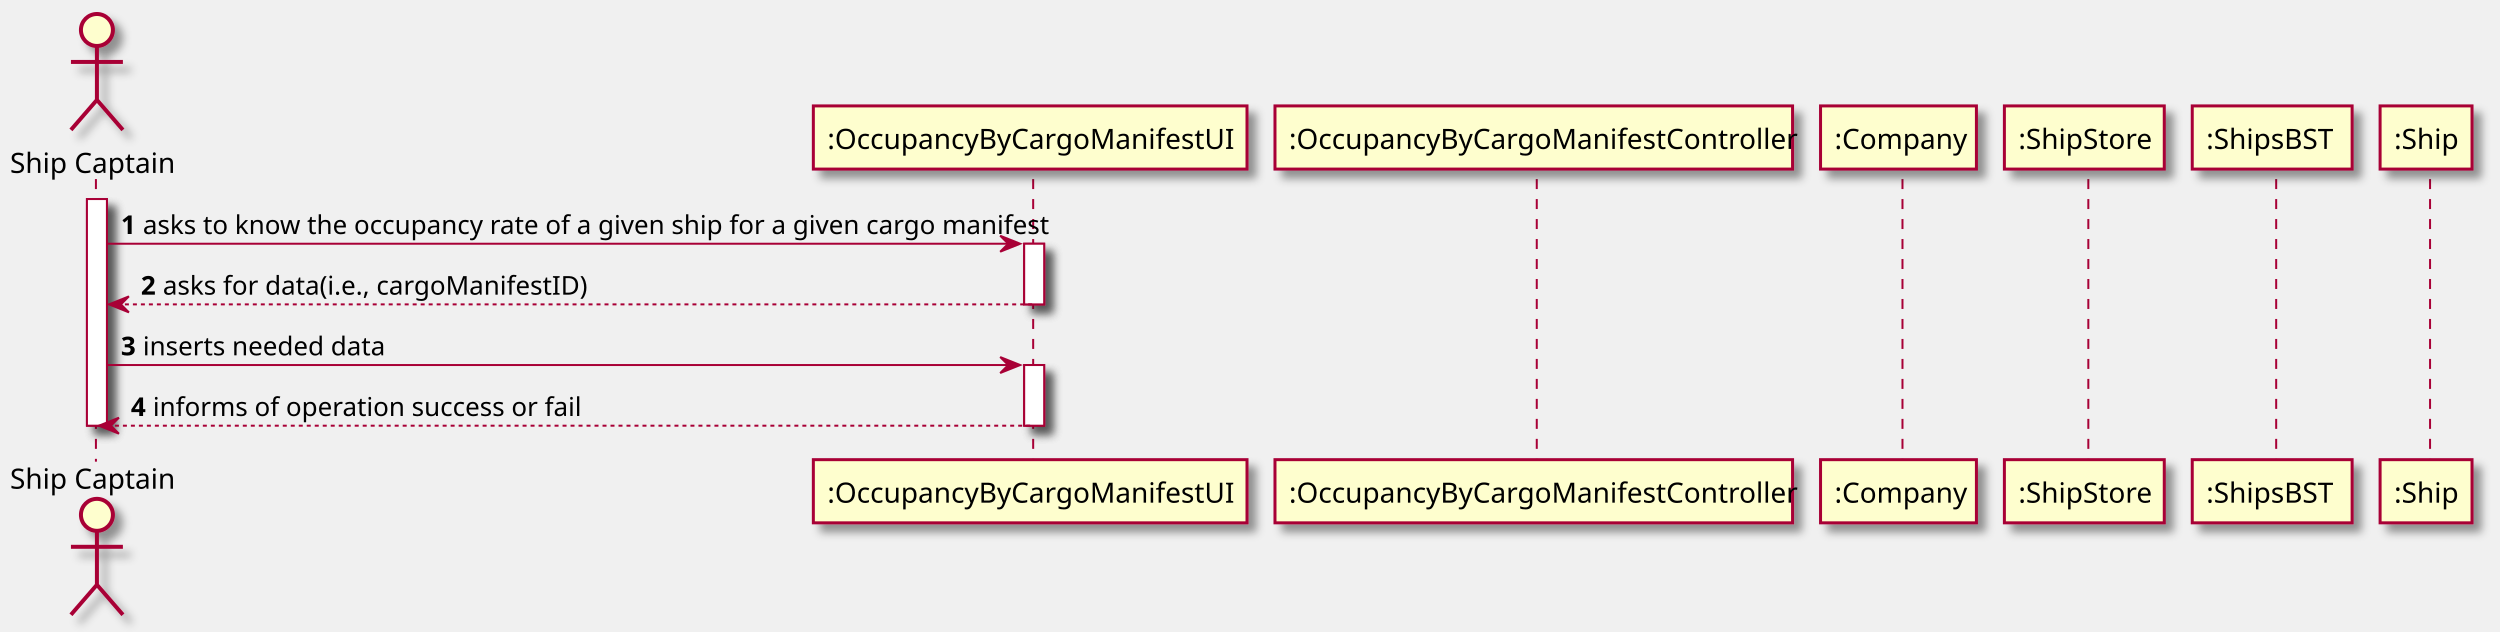
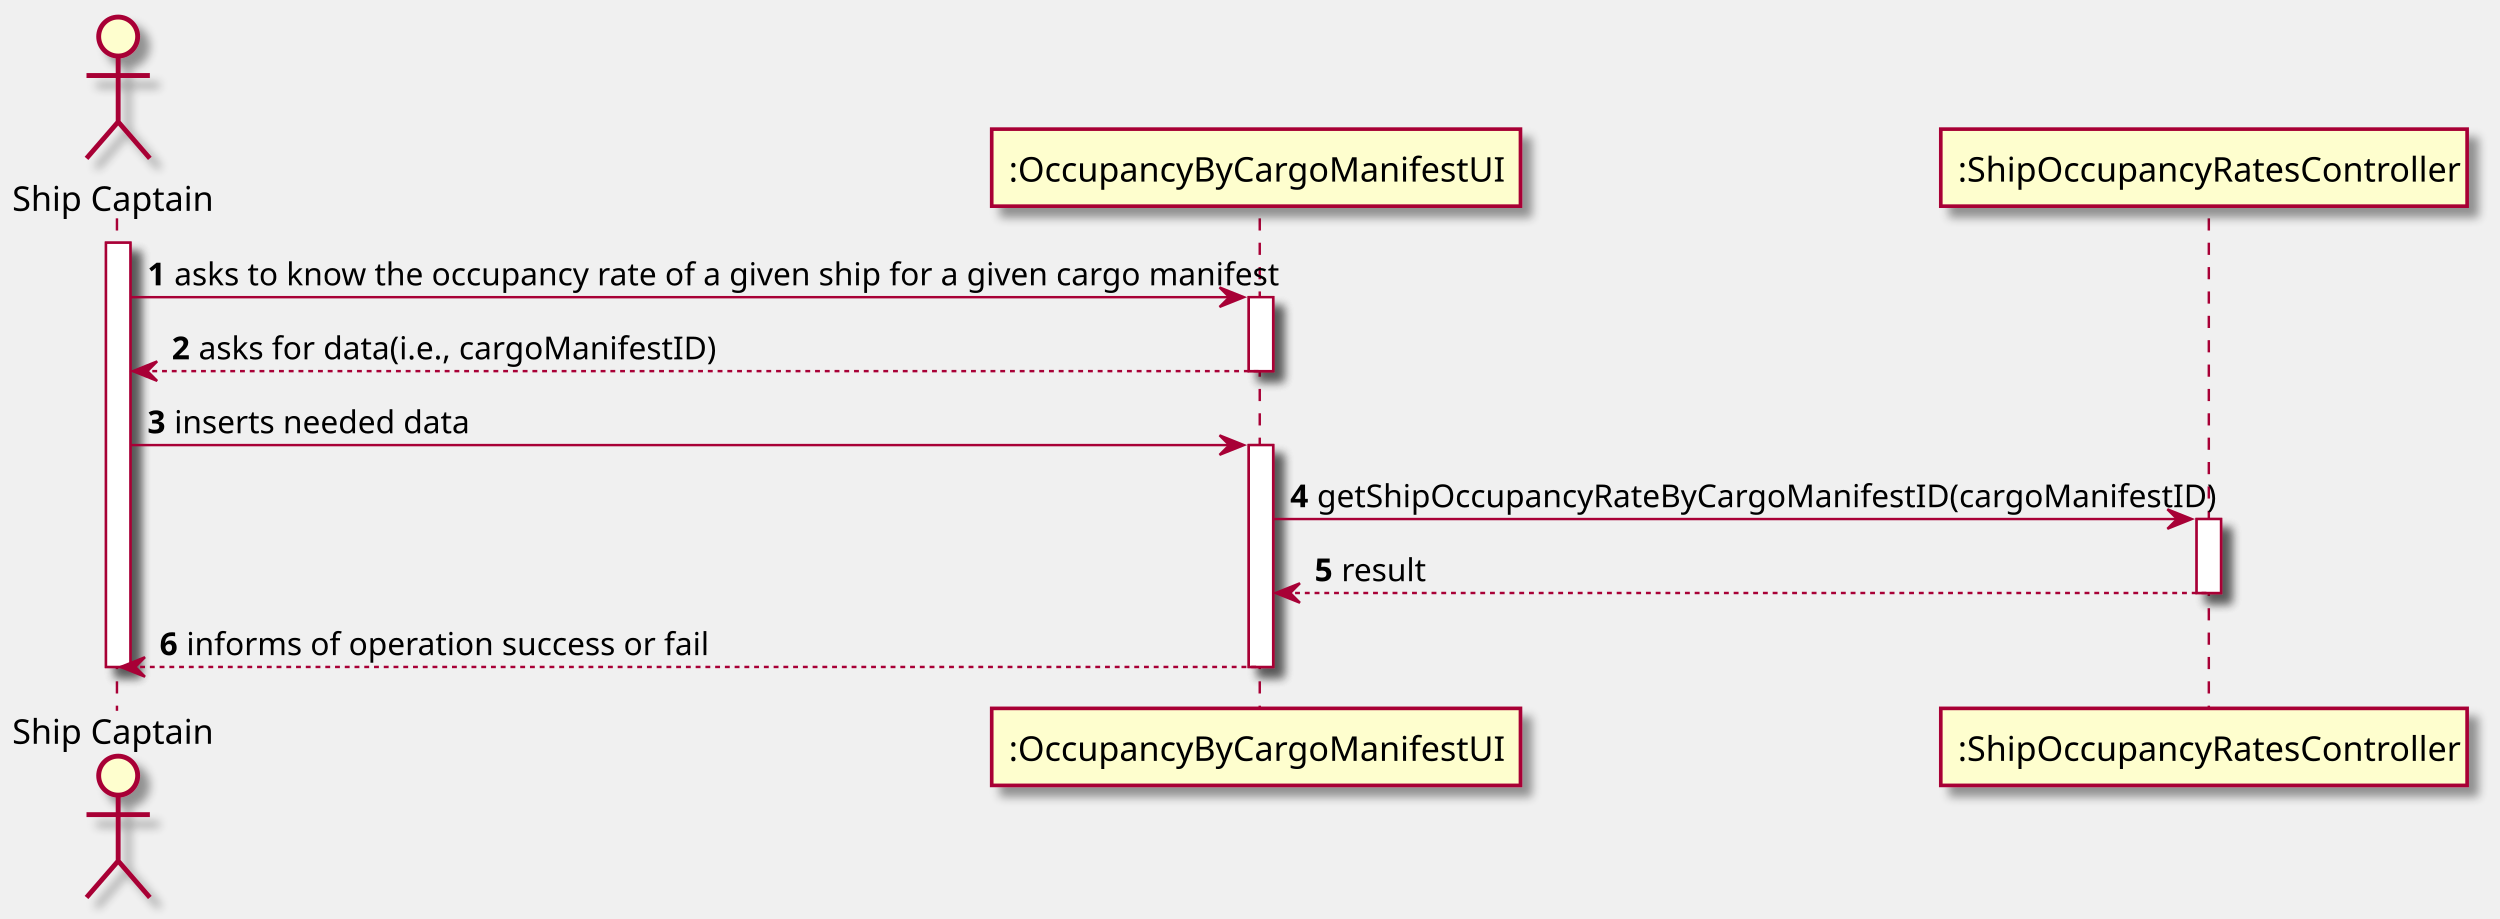
- <svg xmlns="http://www.w3.org/2000/svg" contentScriptType="application/ecmascript" contentStyleType="text/css" height="316px" preserveAspectRatio="none" style="width:1251px;height:316px;background:#FFFFFF;" version="1.1" viewBox="0 0 1251 316" width="1251px" zoomAndPan="magnify">
+ <svg xmlns="http://www.w3.org/2000/svg" contentScriptType="application/ecmascript" contentStyleType="text/css" height="377px" preserveAspectRatio="none" style="width:1026px;height:377px;background:#FFFFFF;" version="1.1" viewBox="0 0 1026 377" width="1026px" zoomAndPan="magnify">
  <defs>
-     <filter height="300%" id="f1c97qcm7jd47c" width="300%" x="-1" y="-1">
+     <filter height="300%" id="fixp9gfe9qfob" width="300%" x="-1" y="-1">
      <feGaussianBlur result="blurOut" stdDeviation="2.0" />
      <feColorMatrix in="blurOut" result="blurOut2" type="matrix" values="0 0 0 0 0 0 0 0 0 0 0 0 0 0 0 0 0 0 .4 0" />
      <feOffset dx="4.0" dy="4.0" in="blurOut2" result="blurOut3" />
      <feBlend in="SourceGraphic" in2="blurOut3" mode="normal" />
    </filter>
  </defs>
  <g>
-     <rect fill="#FFFFFF" filter="url(#f1c97qcm7jd47c)" height="113.406" style="stroke:#A80036;stroke-width:1.0;" width="10" x="43.5" y="99.609" />
-     <rect fill="#FFFFFF" filter="url(#f1c97qcm7jd47c)" height="30.352" style="stroke:#A80036;stroke-width:1.0;" width="10" x="512.5" y="121.961" />
-     <rect fill="#FFFFFF" filter="url(#f1c97qcm7jd47c)" height="30.352" style="stroke:#A80036;stroke-width:1.0;" width="10" x="512.5" y="182.664" />
-     <line style="stroke:#A80036;stroke-width:1.0;stroke-dasharray:5.0,5.0;" x1="48" x2="48" y1="89.609" y2="231.016" />
-     <line style="stroke:#A80036;stroke-width:1.0;stroke-dasharray:5.0,5.0;" x1="517" x2="517" y1="89.609" y2="231.016" />
-     <line style="stroke:#A80036;stroke-width:1.0;stroke-dasharray:5.0,5.0;" x1="769" x2="769" y1="89.609" y2="231.016" />
-     <line style="stroke:#A80036;stroke-width:1.0;stroke-dasharray:5.0,5.0;" x1="952" x2="952" y1="89.609" y2="231.016" />
-     <line style="stroke:#A80036;stroke-width:1.0;stroke-dasharray:5.0,5.0;" x1="1045" x2="1045" y1="89.609" y2="231.016" />
-     <line style="stroke:#A80036;stroke-width:1.0;stroke-dasharray:5.0,5.0;" x1="1139" x2="1139" y1="89.609" y2="231.016" />
-     <line style="stroke:#A80036;stroke-width:1.0;stroke-dasharray:5.0,5.0;" x1="1216" x2="1216" y1="89.609" y2="231.016" />
+     <rect fill="#FFFFFF" filter="url(#fixp9gfe9qfob)" height="174.109" style="stroke:#A80036;stroke-width:1.0;" width="10" x="43.5" y="99.609" />
+     <rect fill="#FFFFFF" filter="url(#fixp9gfe9qfob)" height="30.352" style="stroke:#A80036;stroke-width:1.0;" width="10" x="512.5" y="121.961" />
+     <rect fill="#FFFFFF" filter="url(#fixp9gfe9qfob)" height="91.055" style="stroke:#A80036;stroke-width:1.0;" width="10" x="512.5" y="182.664" />
+     <rect fill="#FFFFFF" filter="url(#fixp9gfe9qfob)" height="30.352" style="stroke:#A80036;stroke-width:1.0;" width="10" x="901.5" y="213.016" />
+     <line style="stroke:#A80036;stroke-width:1.0;stroke-dasharray:5.0,5.0;" x1="48" x2="48" y1="89.609" y2="291.719" />
+     <line style="stroke:#A80036;stroke-width:1.0;stroke-dasharray:5.0,5.0;" x1="517" x2="517" y1="89.609" y2="291.719" />
+     <line style="stroke:#A80036;stroke-width:1.0;stroke-dasharray:5.0,5.0;" x1="906.5" x2="906.5" y1="89.609" y2="291.719" />
    <text fill="#000000" font-family="sans-serif" font-size="14" lengthAdjust="spacing" textLength="81" x="5" y="86.533">Ship Captain</text>
-     <ellipse cx="48.5" cy="15" fill="#FEFECE" filter="url(#f1c97qcm7jd47c)" rx="8" ry="8" style="stroke:#A80036;stroke-width:2.0;" />
-     <path d="M48.5,23 L48.5,50 M35.5,31 L61.5,31 M48.5,50 L35.5,65 M48.5,50 L61.5,65 " fill="none" filter="url(#f1c97qcm7jd47c)" style="stroke:#A80036;stroke-width:2.0;" />
-     <text fill="#000000" font-family="sans-serif" font-size="14" lengthAdjust="spacing" textLength="81" x="5" y="244.549">Ship Captain</text>
-     <ellipse cx="48.5" cy="257.625" fill="#FEFECE" filter="url(#f1c97qcm7jd47c)" rx="8" ry="8" style="stroke:#A80036;stroke-width:2.0;" />
-     <path d="M48.5,265.625 L48.5,292.625 M35.5,273.625 L61.5,273.625 M48.5,292.625 L35.5,307.625 M48.5,292.625 L61.5,307.625 " fill="none" filter="url(#f1c97qcm7jd47c)" style="stroke:#A80036;stroke-width:2.0;" />
-     <rect fill="#FEFECE" filter="url(#f1c97qcm7jd47c)" height="31.609" style="stroke:#A80036;stroke-width:1.5;" width="217" x="407" y="53" />
+     <ellipse cx="48.5" cy="15" fill="#FEFECE" filter="url(#fixp9gfe9qfob)" rx="8" ry="8" style="stroke:#A80036;stroke-width:2.0;" />
+     <path d="M48.5,23 L48.5,50 M35.5,31 L61.5,31 M48.5,50 L35.5,65 M48.5,50 L61.5,65 " fill="none" filter="url(#fixp9gfe9qfob)" style="stroke:#A80036;stroke-width:2.0;" />
+     <text fill="#000000" font-family="sans-serif" font-size="14" lengthAdjust="spacing" textLength="81" x="5" y="305.252">Ship Captain</text>
+     <ellipse cx="48.5" cy="318.328" fill="#FEFECE" filter="url(#fixp9gfe9qfob)" rx="8" ry="8" style="stroke:#A80036;stroke-width:2.0;" />
+     <path d="M48.5,326.328 L48.5,353.328 M35.5,334.328 L61.5,334.328 M48.5,353.328 L35.5,368.328 M48.5,353.328 L61.5,368.328 " fill="none" filter="url(#fixp9gfe9qfob)" style="stroke:#A80036;stroke-width:2.0;" />
+     <rect fill="#FEFECE" filter="url(#fixp9gfe9qfob)" height="31.609" style="stroke:#A80036;stroke-width:1.5;" width="217" x="407" y="53" />
    <text fill="#000000" font-family="sans-serif" font-size="14" lengthAdjust="spacing" textLength="195" x="414" y="74.533">:OccupancyByCargoManifestUI</text>
-     <rect fill="#FEFECE" filter="url(#f1c97qcm7jd47c)" height="31.609" style="stroke:#A80036;stroke-width:1.5;" width="217" x="407" y="230.016" />
-     <text fill="#000000" font-family="sans-serif" font-size="14" lengthAdjust="spacing" textLength="195" x="414" y="251.549">:OccupancyByCargoManifestUI</text>
-     <rect fill="#FEFECE" filter="url(#f1c97qcm7jd47c)" height="31.609" style="stroke:#A80036;stroke-width:1.5;" width="259" x="638" y="53" />
-     <text fill="#000000" font-family="sans-serif" font-size="14" lengthAdjust="spacing" textLength="245" x="645" y="74.533">:OccupancyByCargoManifestController</text>
-     <rect fill="#FEFECE" filter="url(#f1c97qcm7jd47c)" height="31.609" style="stroke:#A80036;stroke-width:1.5;" width="259" x="638" y="230.016" />
-     <text fill="#000000" font-family="sans-serif" font-size="14" lengthAdjust="spacing" textLength="245" x="645" y="251.549">:OccupancyByCargoManifestController</text>
-     <rect fill="#FEFECE" filter="url(#f1c97qcm7jd47c)" height="31.609" style="stroke:#A80036;stroke-width:1.5;" width="78" x="911" y="53" />
-     <text fill="#000000" font-family="sans-serif" font-size="14" lengthAdjust="spacing" textLength="64" x="918" y="74.533">:Company</text>
-     <rect fill="#FEFECE" filter="url(#f1c97qcm7jd47c)" height="31.609" style="stroke:#A80036;stroke-width:1.5;" width="78" x="911" y="230.016" />
-     <text fill="#000000" font-family="sans-serif" font-size="14" lengthAdjust="spacing" textLength="64" x="918" y="251.549">:Company</text>
-     <rect fill="#FEFECE" filter="url(#f1c97qcm7jd47c)" height="31.609" style="stroke:#A80036;stroke-width:1.5;" width="80" x="1003" y="53" />
-     <text fill="#000000" font-family="sans-serif" font-size="14" lengthAdjust="spacing" textLength="66" x="1010" y="74.533">:ShipStore</text>
-     <rect fill="#FEFECE" filter="url(#f1c97qcm7jd47c)" height="31.609" style="stroke:#A80036;stroke-width:1.5;" width="80" x="1003" y="230.016" />
-     <text fill="#000000" font-family="sans-serif" font-size="14" lengthAdjust="spacing" textLength="66" x="1010" y="251.549">:ShipStore</text>
-     <rect fill="#FEFECE" filter="url(#f1c97qcm7jd47c)" height="31.609" style="stroke:#A80036;stroke-width:1.5;" width="80" x="1097" y="53" />
-     <text fill="#000000" font-family="sans-serif" font-size="14" lengthAdjust="spacing" textLength="66" x="1104" y="74.533">:ShipsBST</text>
-     <rect fill="#FEFECE" filter="url(#f1c97qcm7jd47c)" height="31.609" style="stroke:#A80036;stroke-width:1.5;" width="80" x="1097" y="230.016" />
-     <text fill="#000000" font-family="sans-serif" font-size="14" lengthAdjust="spacing" textLength="66" x="1104" y="251.549">:ShipsBST</text>
-     <rect fill="#FEFECE" filter="url(#f1c97qcm7jd47c)" height="31.609" style="stroke:#A80036;stroke-width:1.5;" width="46" x="1191" y="53" />
-     <text fill="#000000" font-family="sans-serif" font-size="14" lengthAdjust="spacing" textLength="32" x="1198" y="74.533">:Ship</text>
-     <rect fill="#FEFECE" filter="url(#f1c97qcm7jd47c)" height="31.609" style="stroke:#A80036;stroke-width:1.5;" width="46" x="1191" y="230.016" />
-     <text fill="#000000" font-family="sans-serif" font-size="14" lengthAdjust="spacing" textLength="32" x="1198" y="251.549">:Ship</text>
-     <rect fill="#FFFFFF" filter="url(#f1c97qcm7jd47c)" height="113.406" style="stroke:#A80036;stroke-width:1.0;" width="10" x="43.5" y="99.609" />
-     <rect fill="#FFFFFF" filter="url(#f1c97qcm7jd47c)" height="30.352" style="stroke:#A80036;stroke-width:1.0;" width="10" x="512.5" y="121.961" />
-     <rect fill="#FFFFFF" filter="url(#f1c97qcm7jd47c)" height="30.352" style="stroke:#A80036;stroke-width:1.0;" width="10" x="512.5" y="182.664" />
+     <rect fill="#FEFECE" filter="url(#fixp9gfe9qfob)" height="31.609" style="stroke:#A80036;stroke-width:1.5;" width="217" x="407" y="290.719" />
+     <text fill="#000000" font-family="sans-serif" font-size="14" lengthAdjust="spacing" textLength="195" x="414" y="312.252">:OccupancyByCargoManifestUI</text>
+     <rect fill="#FEFECE" filter="url(#fixp9gfe9qfob)" height="31.609" style="stroke:#A80036;stroke-width:1.5;" width="216" x="796.5" y="53" />
+     <text fill="#000000" font-family="sans-serif" font-size="14" lengthAdjust="spacing" textLength="202" x="803.5" y="74.533">:ShipOccupancyRatesController</text>
+     <rect fill="#FEFECE" filter="url(#fixp9gfe9qfob)" height="31.609" style="stroke:#A80036;stroke-width:1.5;" width="216" x="796.5" y="290.719" />
+     <text fill="#000000" font-family="sans-serif" font-size="14" lengthAdjust="spacing" textLength="202" x="803.5" y="312.252">:ShipOccupancyRatesController</text>
+     <rect fill="#FFFFFF" filter="url(#fixp9gfe9qfob)" height="174.109" style="stroke:#A80036;stroke-width:1.0;" width="10" x="43.5" y="99.609" />
+     <rect fill="#FFFFFF" filter="url(#fixp9gfe9qfob)" height="30.352" style="stroke:#A80036;stroke-width:1.0;" width="10" x="512.5" y="121.961" />
+     <rect fill="#FFFFFF" filter="url(#fixp9gfe9qfob)" height="91.055" style="stroke:#A80036;stroke-width:1.0;" width="10" x="512.5" y="182.664" />
+     <rect fill="#FFFFFF" filter="url(#fixp9gfe9qfob)" height="30.352" style="stroke:#A80036;stroke-width:1.0;" width="10" x="901.5" y="213.016" />
    <polygon fill="#A80036" points="500.5,117.961,510.5,121.961,500.5,125.961,504.5,121.961" style="stroke:#A80036;stroke-width:1.0;" />
    <line style="stroke:#A80036;stroke-width:1.0;" x1="53.5" x2="506.5" y1="121.961" y2="121.961" />
    <text fill="#000000" font-family="sans-serif" font-size="13" font-weight="bold" lengthAdjust="spacing" textLength="7" x="60.5" y="117.105">1</text>
    <text fill="#000000" font-family="sans-serif" font-size="13" lengthAdjust="spacing" textLength="429" x="71.5" y="117.105">asks to know the occupancy rate of a given ship for a given cargo manifest</text>
    <polygon fill="#A80036" points="64.5,148.312,54.5,152.312,64.5,156.312,60.5,152.312" style="stroke:#A80036;stroke-width:1.0;" />
    <line style="stroke:#A80036;stroke-width:1.0;stroke-dasharray:2.0,2.0;" x1="58.5" x2="516.5" y1="152.312" y2="152.312" />
    <text fill="#000000" font-family="sans-serif" font-size="13" font-weight="bold" lengthAdjust="spacing" textLength="7" x="70.5" y="147.456">2</text>
    <text fill="#000000" font-family="sans-serif" font-size="13" lengthAdjust="spacing" textLength="202" x="81.5" y="147.456">asks for data(i.e., cargoManifestID)</text>
    <polygon fill="#A80036" points="500.5,178.664,510.5,182.664,500.5,186.664,504.5,182.664" style="stroke:#A80036;stroke-width:1.0;" />
    <line style="stroke:#A80036;stroke-width:1.0;" x1="53.5" x2="506.5" y1="182.664" y2="182.664" />
    <text fill="#000000" font-family="sans-serif" font-size="13" font-weight="bold" lengthAdjust="spacing" textLength="7" x="60.5" y="177.808">3</text>
    <text fill="#000000" font-family="sans-serif" font-size="13" lengthAdjust="spacing" textLength="114" x="71.5" y="177.808">inserts needed data</text>
-     <polygon fill="#A80036" points="59.5,209.016,49.5,213.016,59.5,217.016,55.5,213.016" style="stroke:#A80036;stroke-width:1.0;" />
-     <line style="stroke:#A80036;stroke-width:1.0;stroke-dasharray:2.0,2.0;" x1="53.5" x2="516.5" y1="213.016" y2="213.016" />
-     <text fill="#000000" font-family="sans-serif" font-size="13" font-weight="bold" lengthAdjust="spacing" textLength="7" x="65.5" y="208.159">4</text>
-     <text fill="#000000" font-family="sans-serif" font-size="13" lengthAdjust="spacing" textLength="201" x="76.5" y="208.159">informs of operation success or fail</text>
+     <polygon fill="#A80036" points="889.5,209.016,899.5,213.016,889.5,217.016,893.5,213.016" style="stroke:#A80036;stroke-width:1.0;" />
+     <line style="stroke:#A80036;stroke-width:1.0;" x1="522.5" x2="895.5" y1="213.016" y2="213.016" />
+     <text fill="#000000" font-family="sans-serif" font-size="13" font-weight="bold" lengthAdjust="spacing" textLength="7" x="529.5" y="208.159">4</text>
+     <text fill="#000000" font-family="sans-serif" font-size="13" lengthAdjust="spacing" textLength="349" x="540.5" y="208.159">getShipOccupancyRateByCargoManifestID(cargoManifestID)</text>
+     <polygon fill="#A80036" points="533.5,239.367,523.5,243.367,533.5,247.367,529.5,243.367" style="stroke:#A80036;stroke-width:1.0;" />
+     <line style="stroke:#A80036;stroke-width:1.0;stroke-dasharray:2.0,2.0;" x1="527.5" x2="905.5" y1="243.367" y2="243.367" />
+     <text fill="#000000" font-family="sans-serif" font-size="13" font-weight="bold" lengthAdjust="spacing" textLength="7" x="539.5" y="238.511">5</text>
+     <text fill="#000000" font-family="sans-serif" font-size="13" lengthAdjust="spacing" textLength="32" x="550.5" y="238.511">result</text>
+     <polygon fill="#A80036" points="59.5,269.719,49.5,273.719,59.5,277.719,55.5,273.719" style="stroke:#A80036;stroke-width:1.0;" />
+     <line style="stroke:#A80036;stroke-width:1.0;stroke-dasharray:2.0,2.0;" x1="53.5" x2="516.5" y1="273.719" y2="273.719" />
+     <text fill="#000000" font-family="sans-serif" font-size="13" font-weight="bold" lengthAdjust="spacing" textLength="7" x="65.5" y="268.862">6</text>
+     <text fill="#000000" font-family="sans-serif" font-size="13" lengthAdjust="spacing" textLength="201" x="76.5" y="268.862">informs of operation success or fail</text>
  </g>
</svg>
